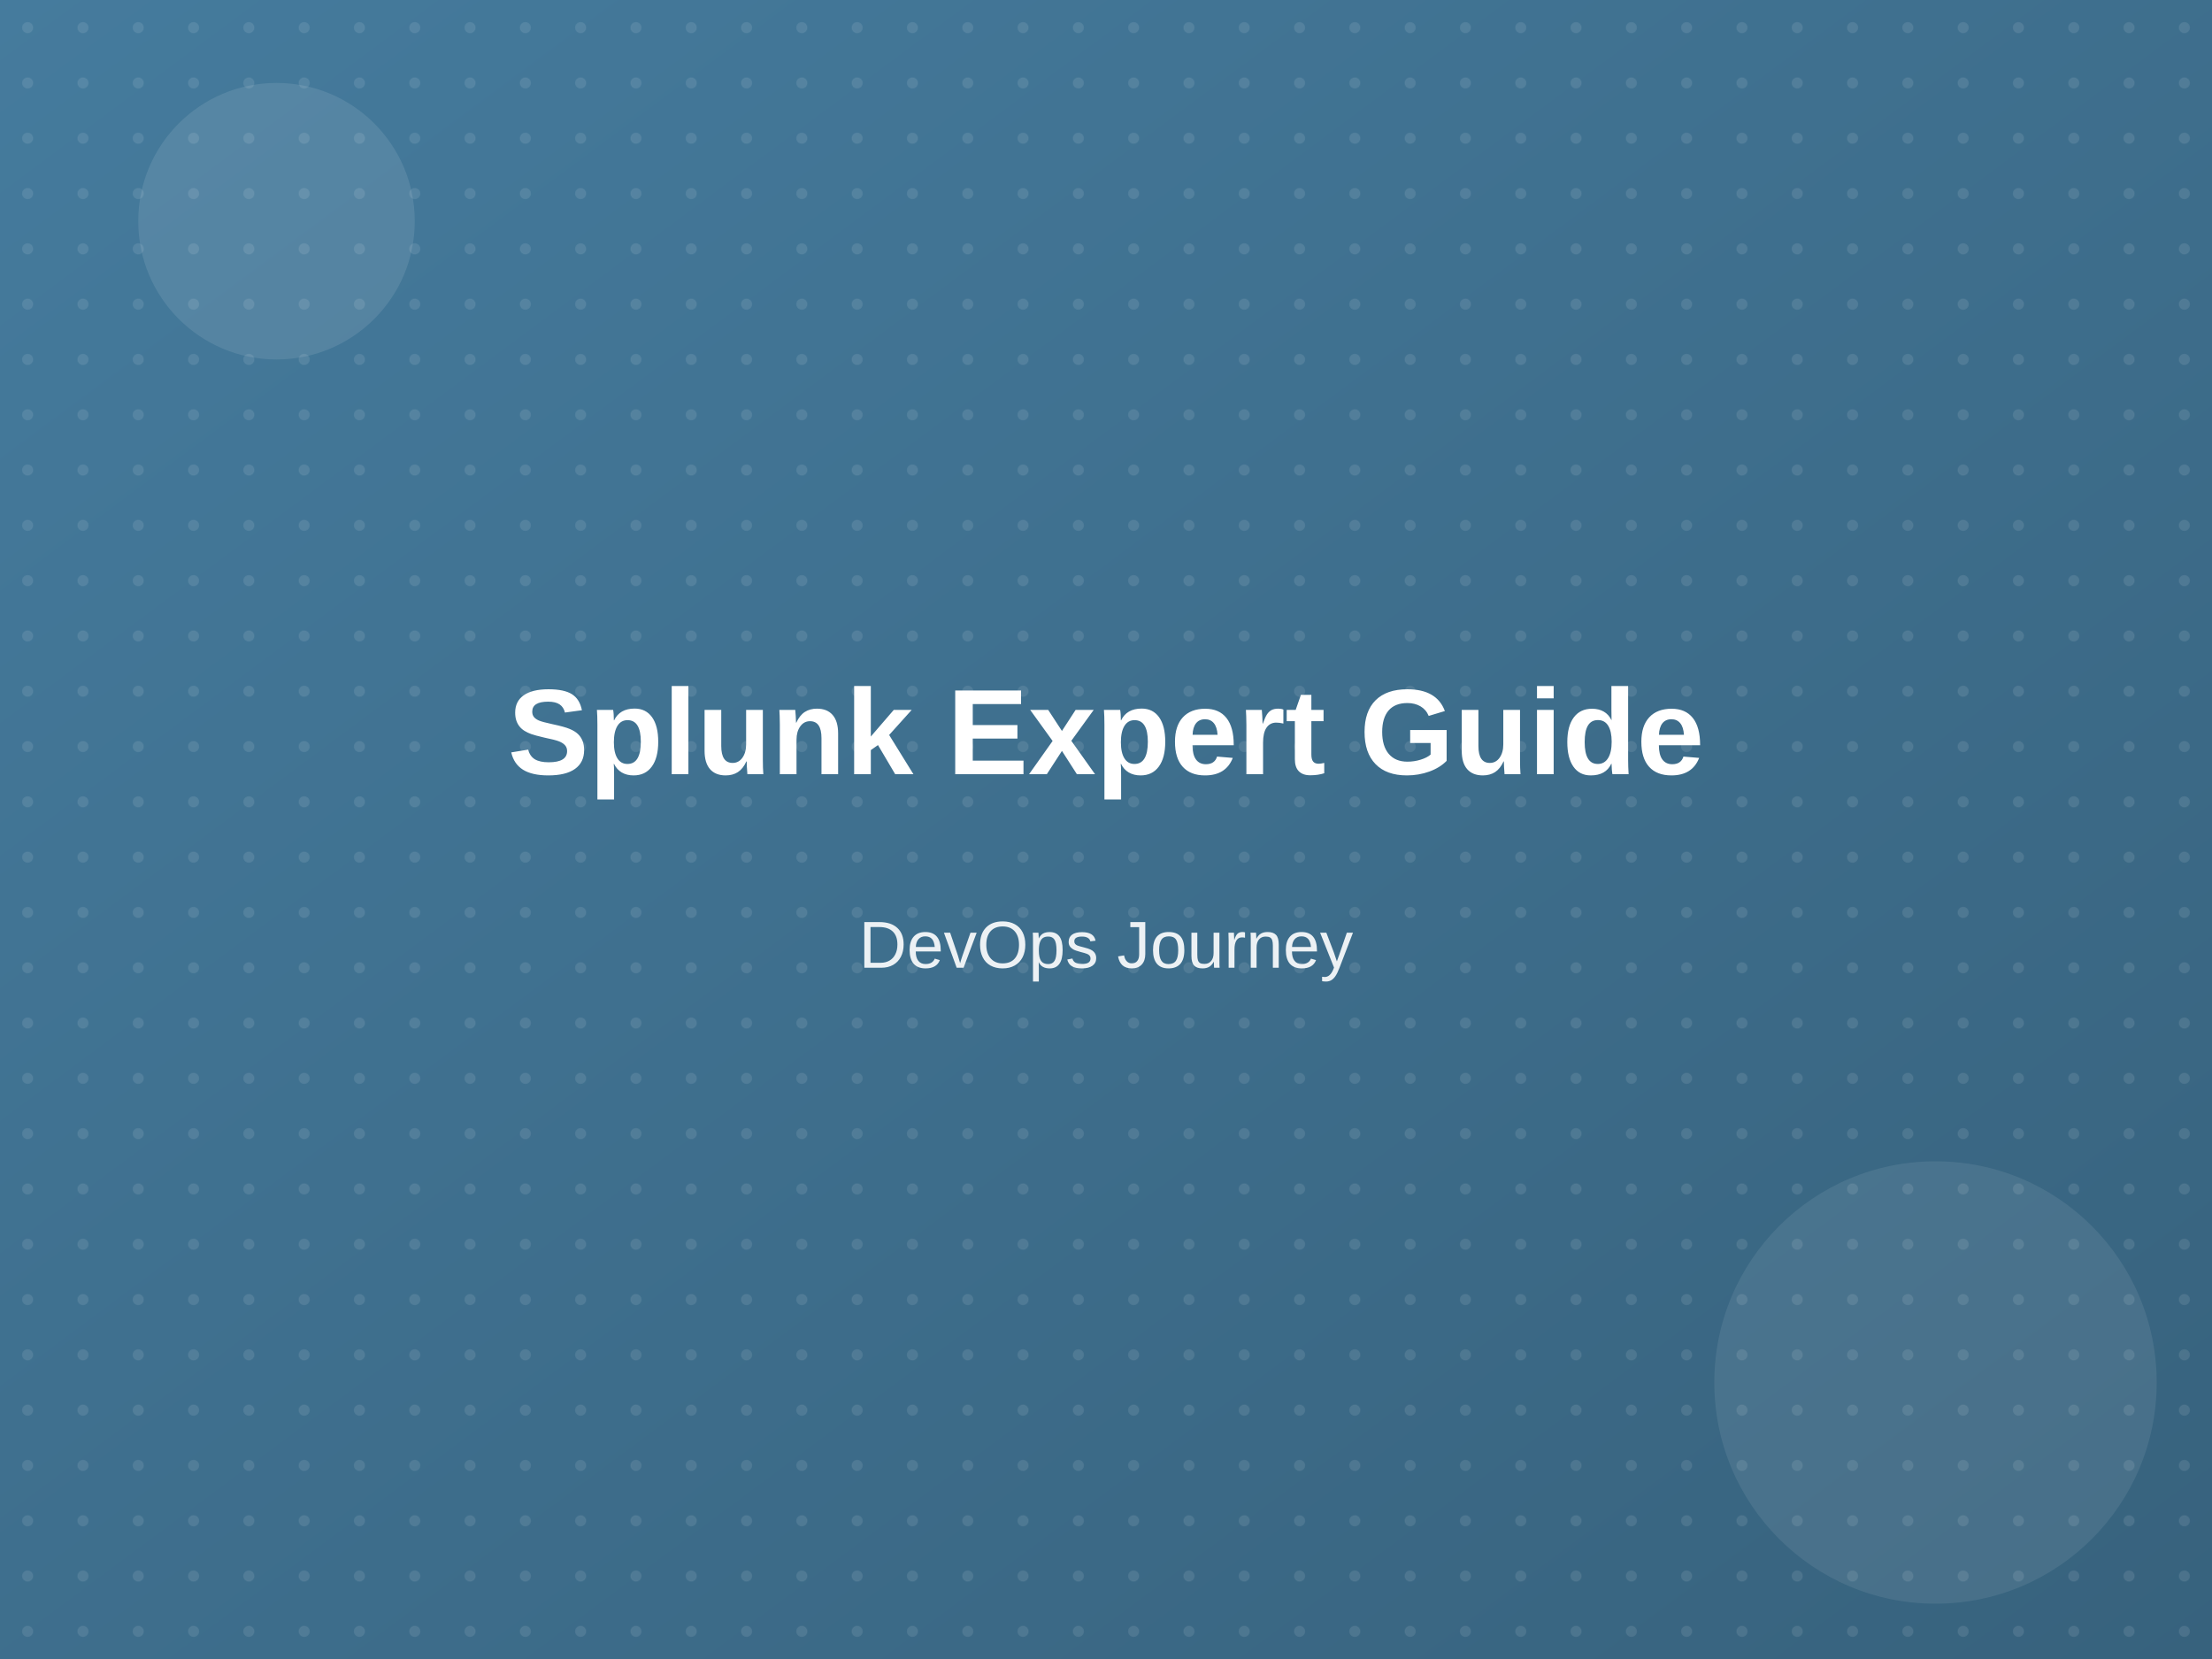
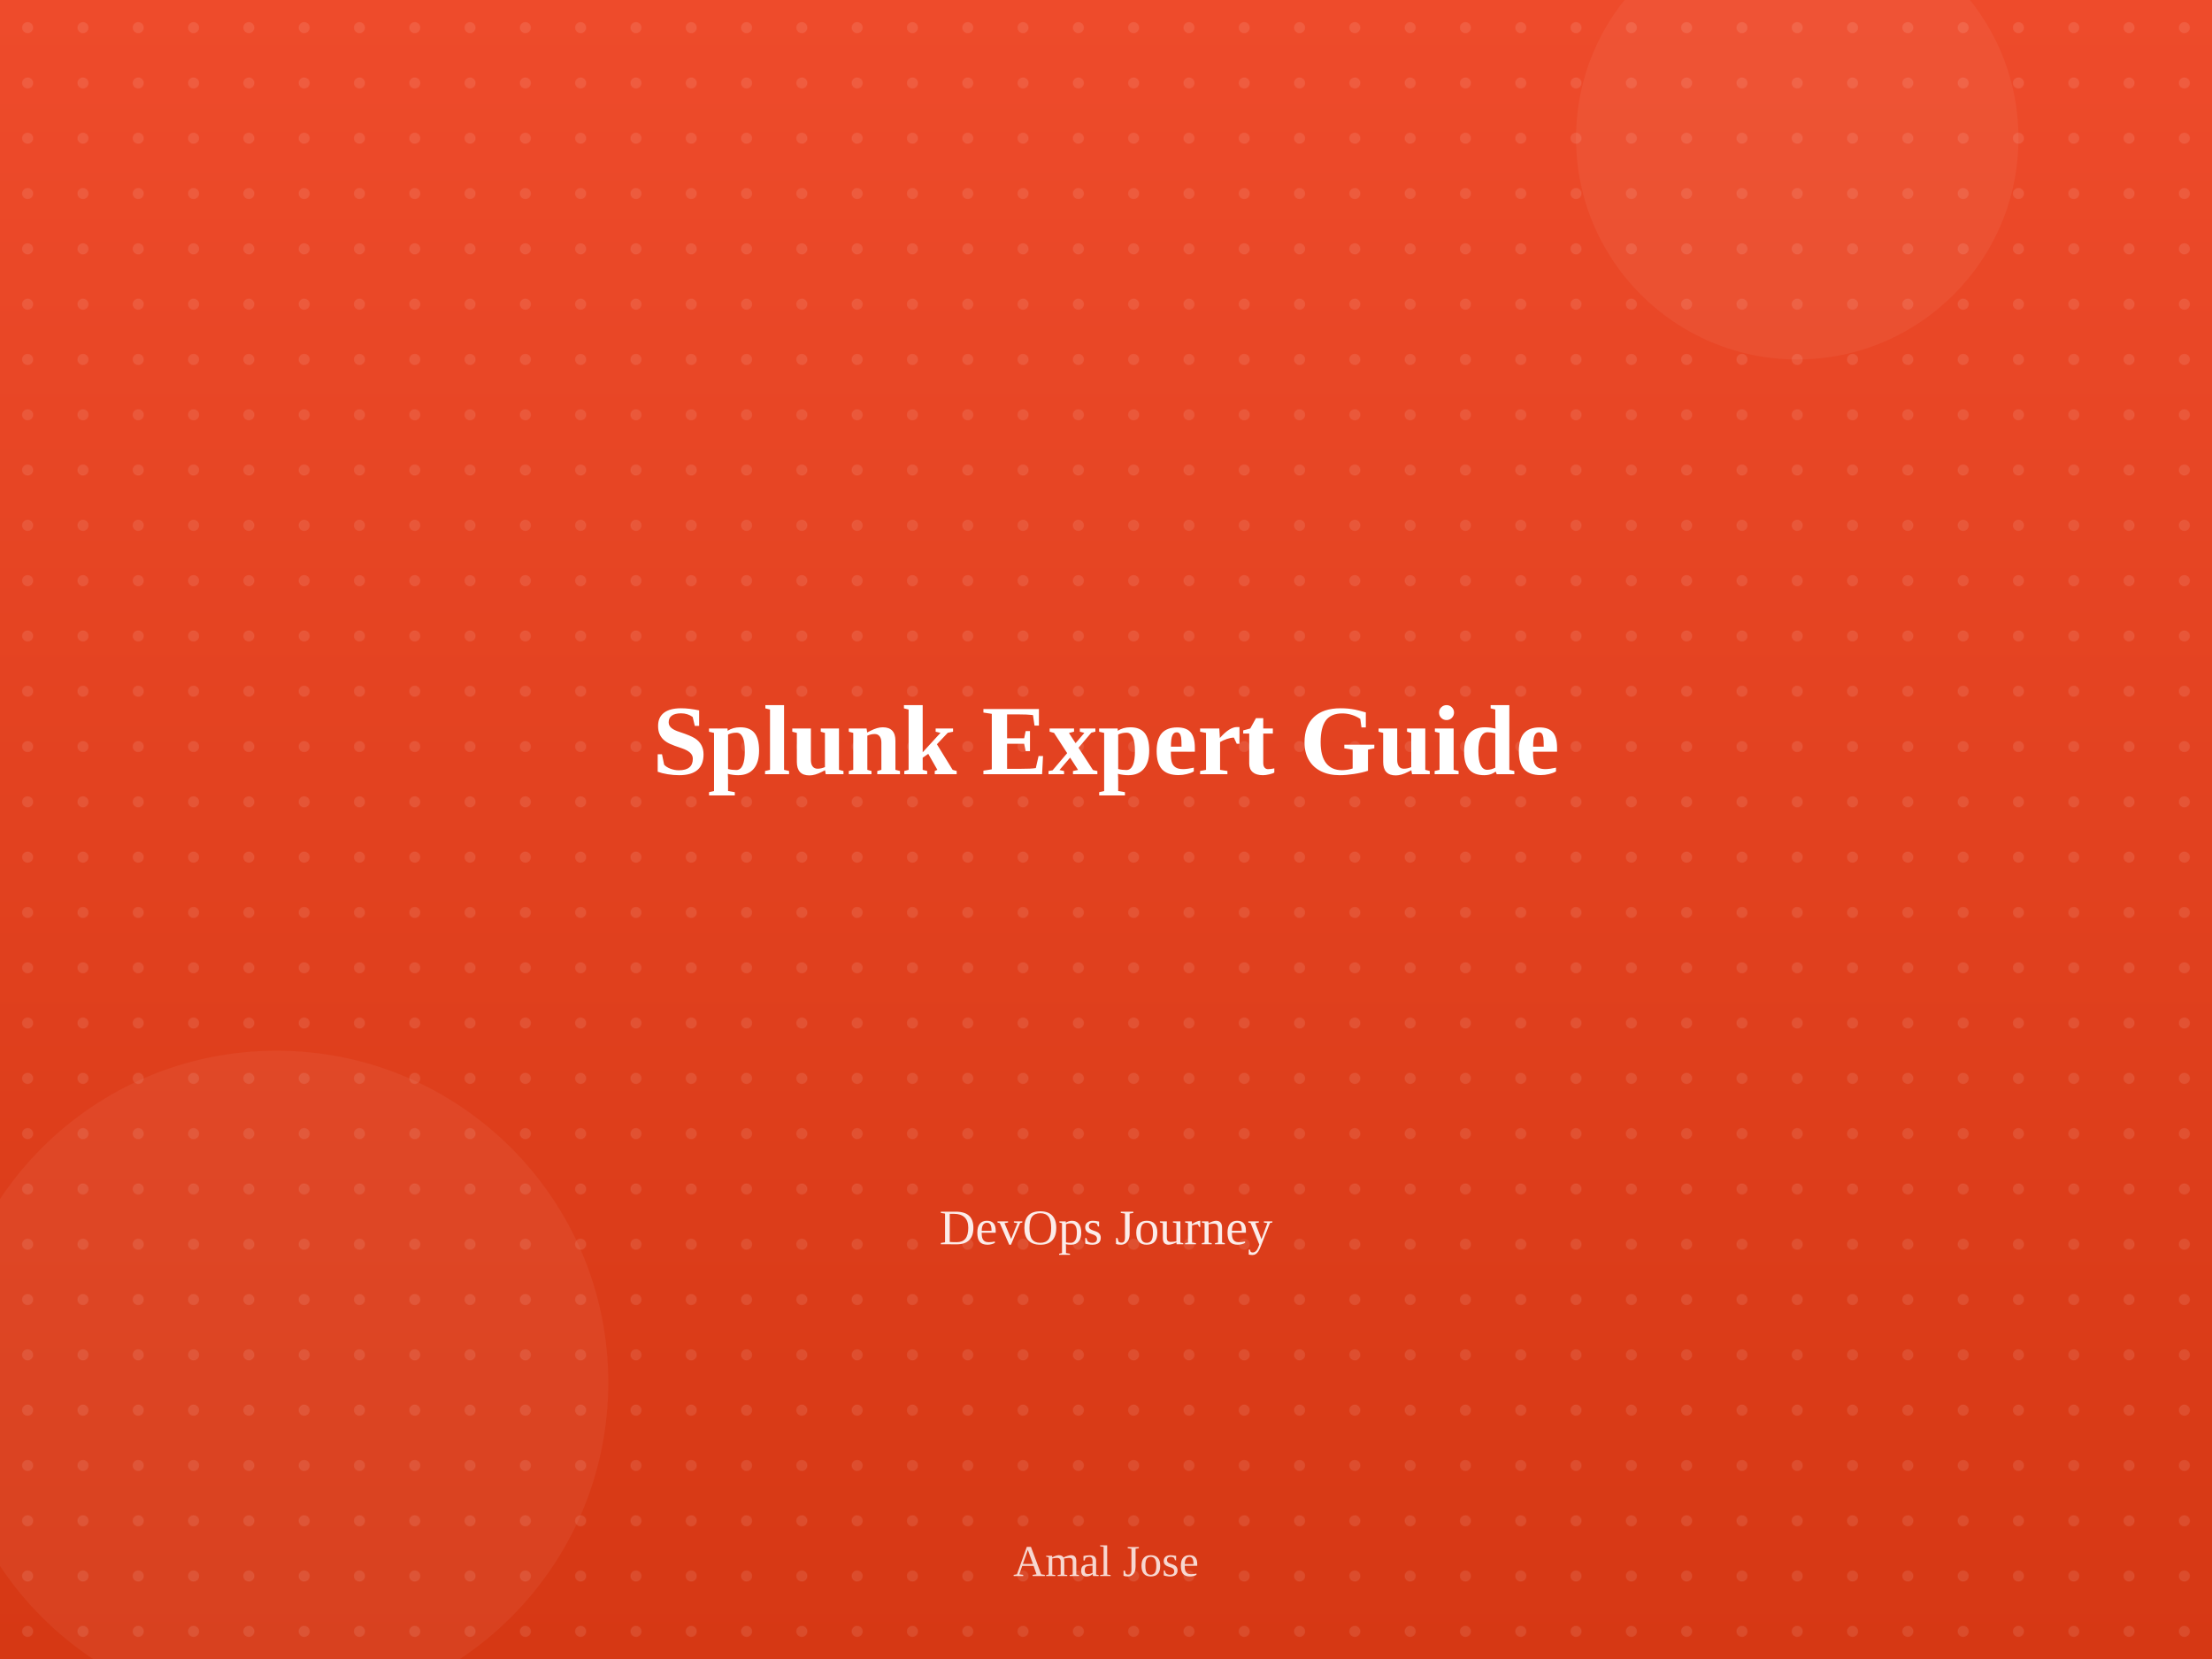
- <svg xmlns="http://www.w3.org/2000/svg" width="800" height="600">
+ <svg xmlns="http://www.w3.org/2000/svg" width="800" height="600" viewBox="0 0 800 600">
  <defs>
-     <linearGradient id="grad" x1="0%" y1="0%" x2="100%" y2="100%">
-       <stop offset="0%" style="stop-color:#457B9D;stop-opacity:1" />
-       <stop offset="100%" style="stop-color:#37627d;stop-opacity:1" />
+     <linearGradient id="grad" x1="0%" y1="0%" x2="0%" y2="100%">
+       <stop offset="0%" style="stop-color:#EE4B2B;stop-opacity:1" />
+       <stop offset="100%" style="stop-color:#D63814;stop-opacity:1" />
    </linearGradient>
    <pattern id="dots" x="20" y="20" width="20" height="20" patternUnits="userSpaceOnUse">
-       <circle cx="10" cy="10" r="2" fill="rgba(255,255,255,0.1)" />
+       <circle cx="10" cy="10" r="2" fill="white" opacity="0.1" />
    </pattern>
  </defs>
  <rect width="800" height="600" fill="url(#grad)" />
  <rect width="800" height="600" fill="url(#dots)" />
-   <circle cx="100" cy="80" r="50" fill="rgba(255,255,255,0.1)" />
-   <circle cx="700" cy="500" r="80" fill="rgba(255,255,255,0.08)" />
-   <text x="400" y="280" font-size="44" font-family="Arial, sans-serif" font-weight="bold" text-anchor="middle" fill="white" word-spacing="10">
-     Splunk Expert Guide
-   </text>
-   <text x="400" y="350" font-size="24" font-family="Arial, sans-serif" text-anchor="middle" fill="rgba(255,255,255,0.9)">
-     DevOps Journey
-   </text>
+   <circle cx="650" cy="50" r="80" fill="white" opacity="0.05" />
+   <circle cx="100" cy="500" r="120" fill="white" opacity="0.05" />
+   <g>
+     <text x="400" y="280" font-size="36" font-weight="bold" text-anchor="middle" fill="white">Splunk Expert Guide</text>
+   </g>
+   <text x="400" y="450" font-size="18" text-anchor="middle" fill="white" opacity="0.9">DevOps Journey</text>
+   <text x="400" y="570" font-size="16" text-anchor="middle" fill="white" opacity="0.8">Amal Jose</text>
</svg>
